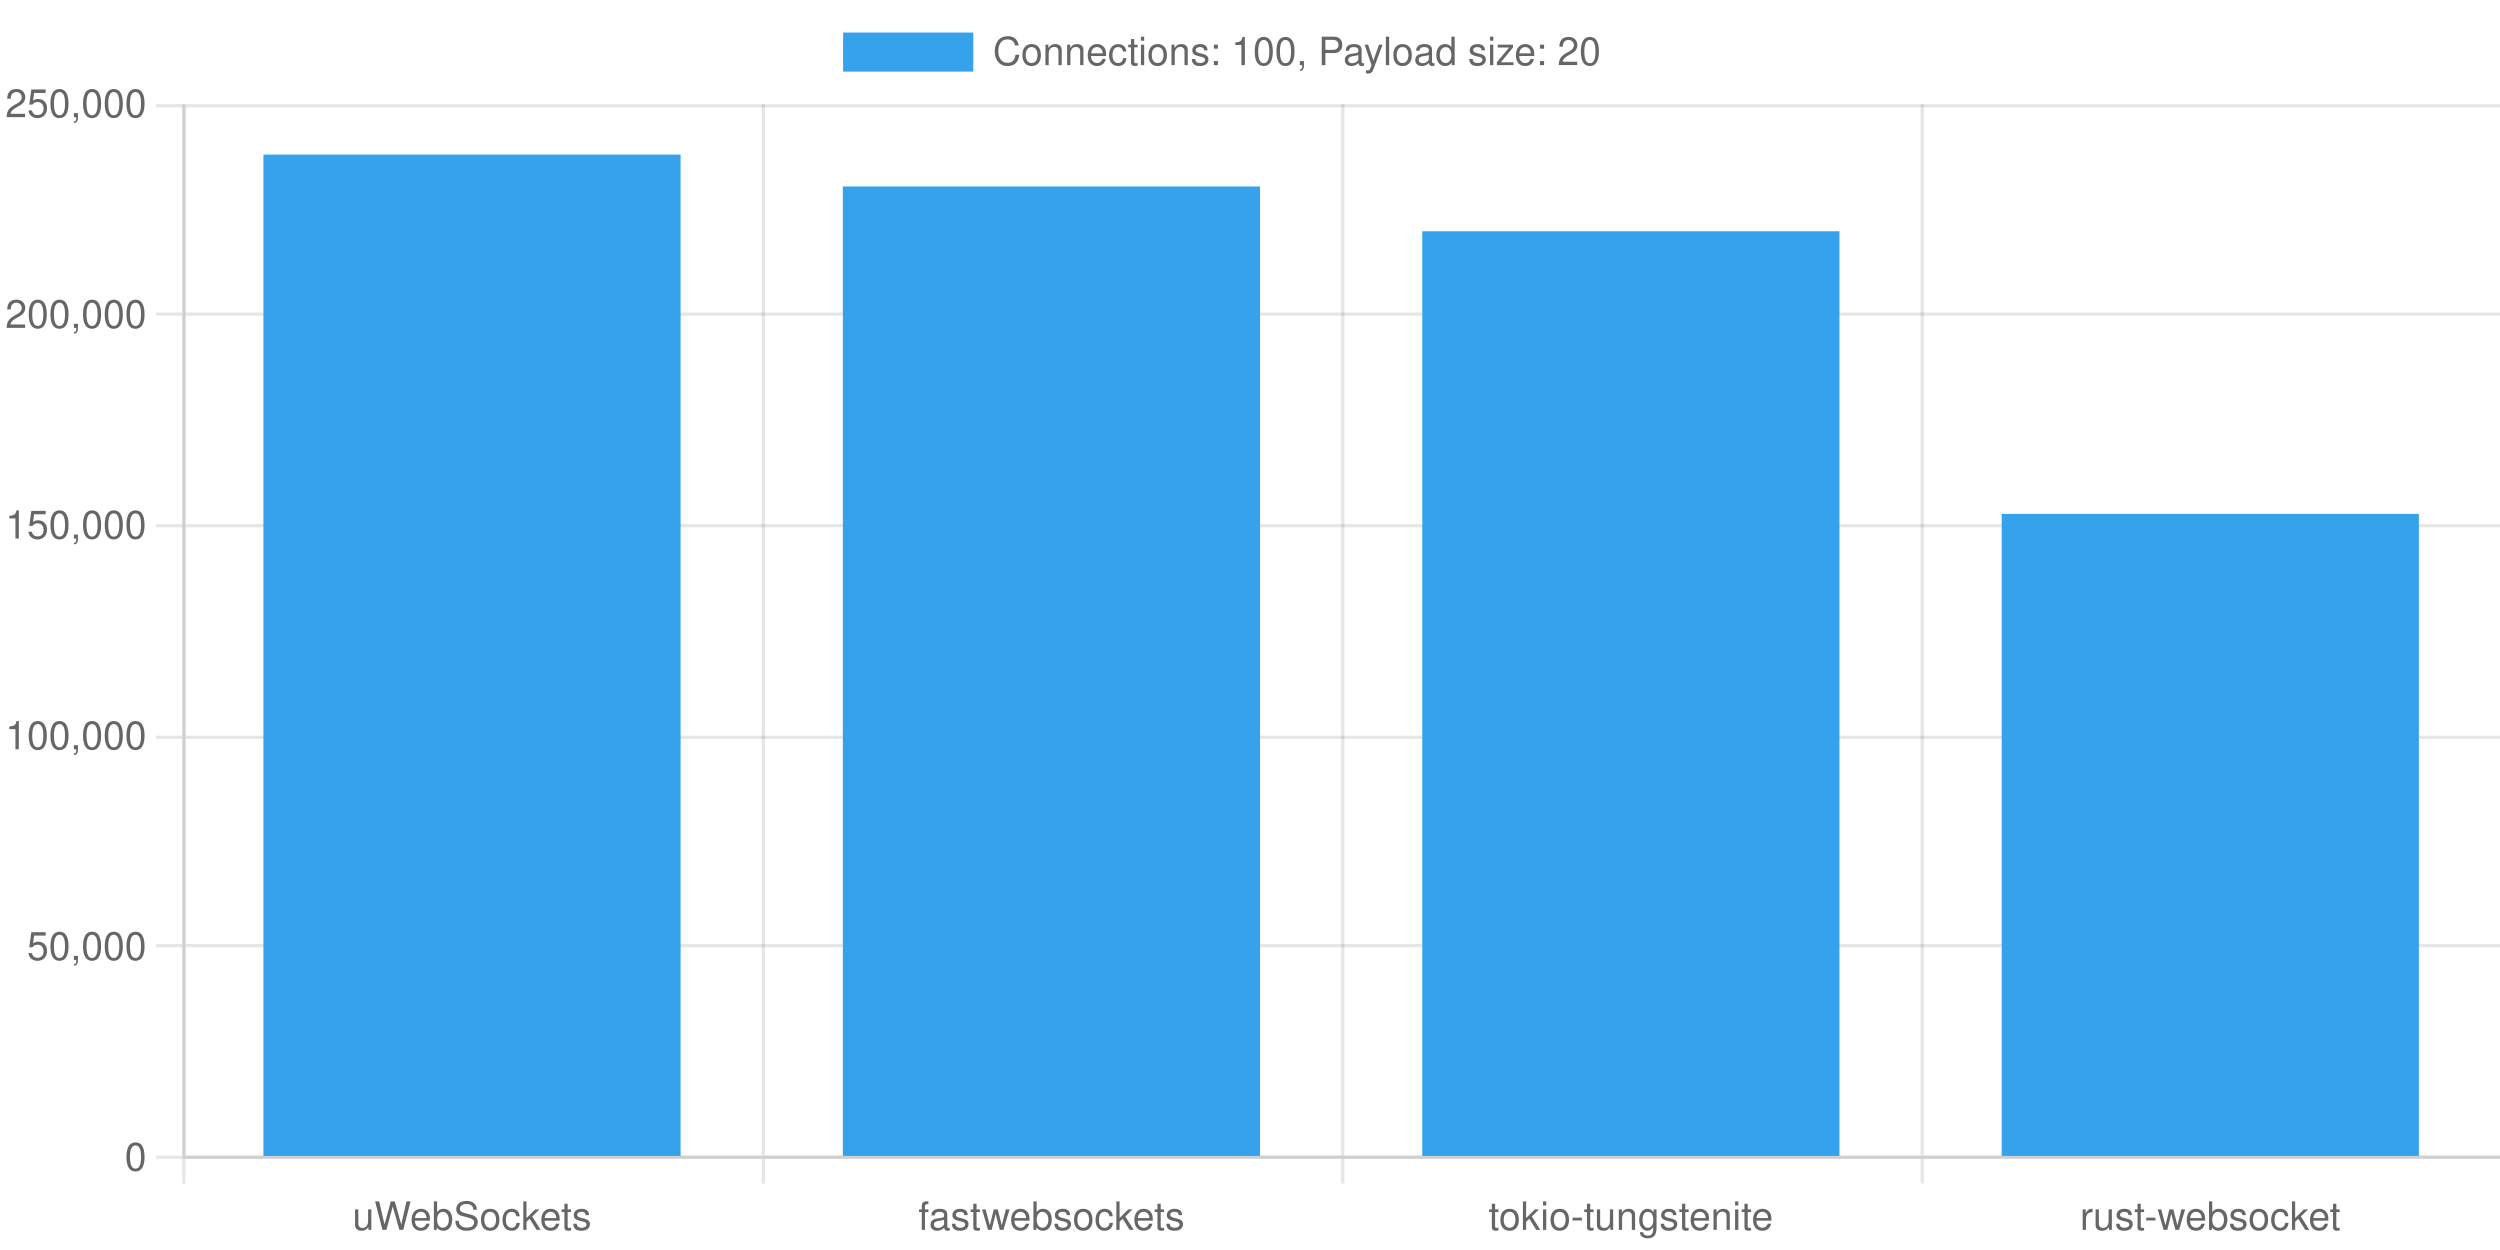
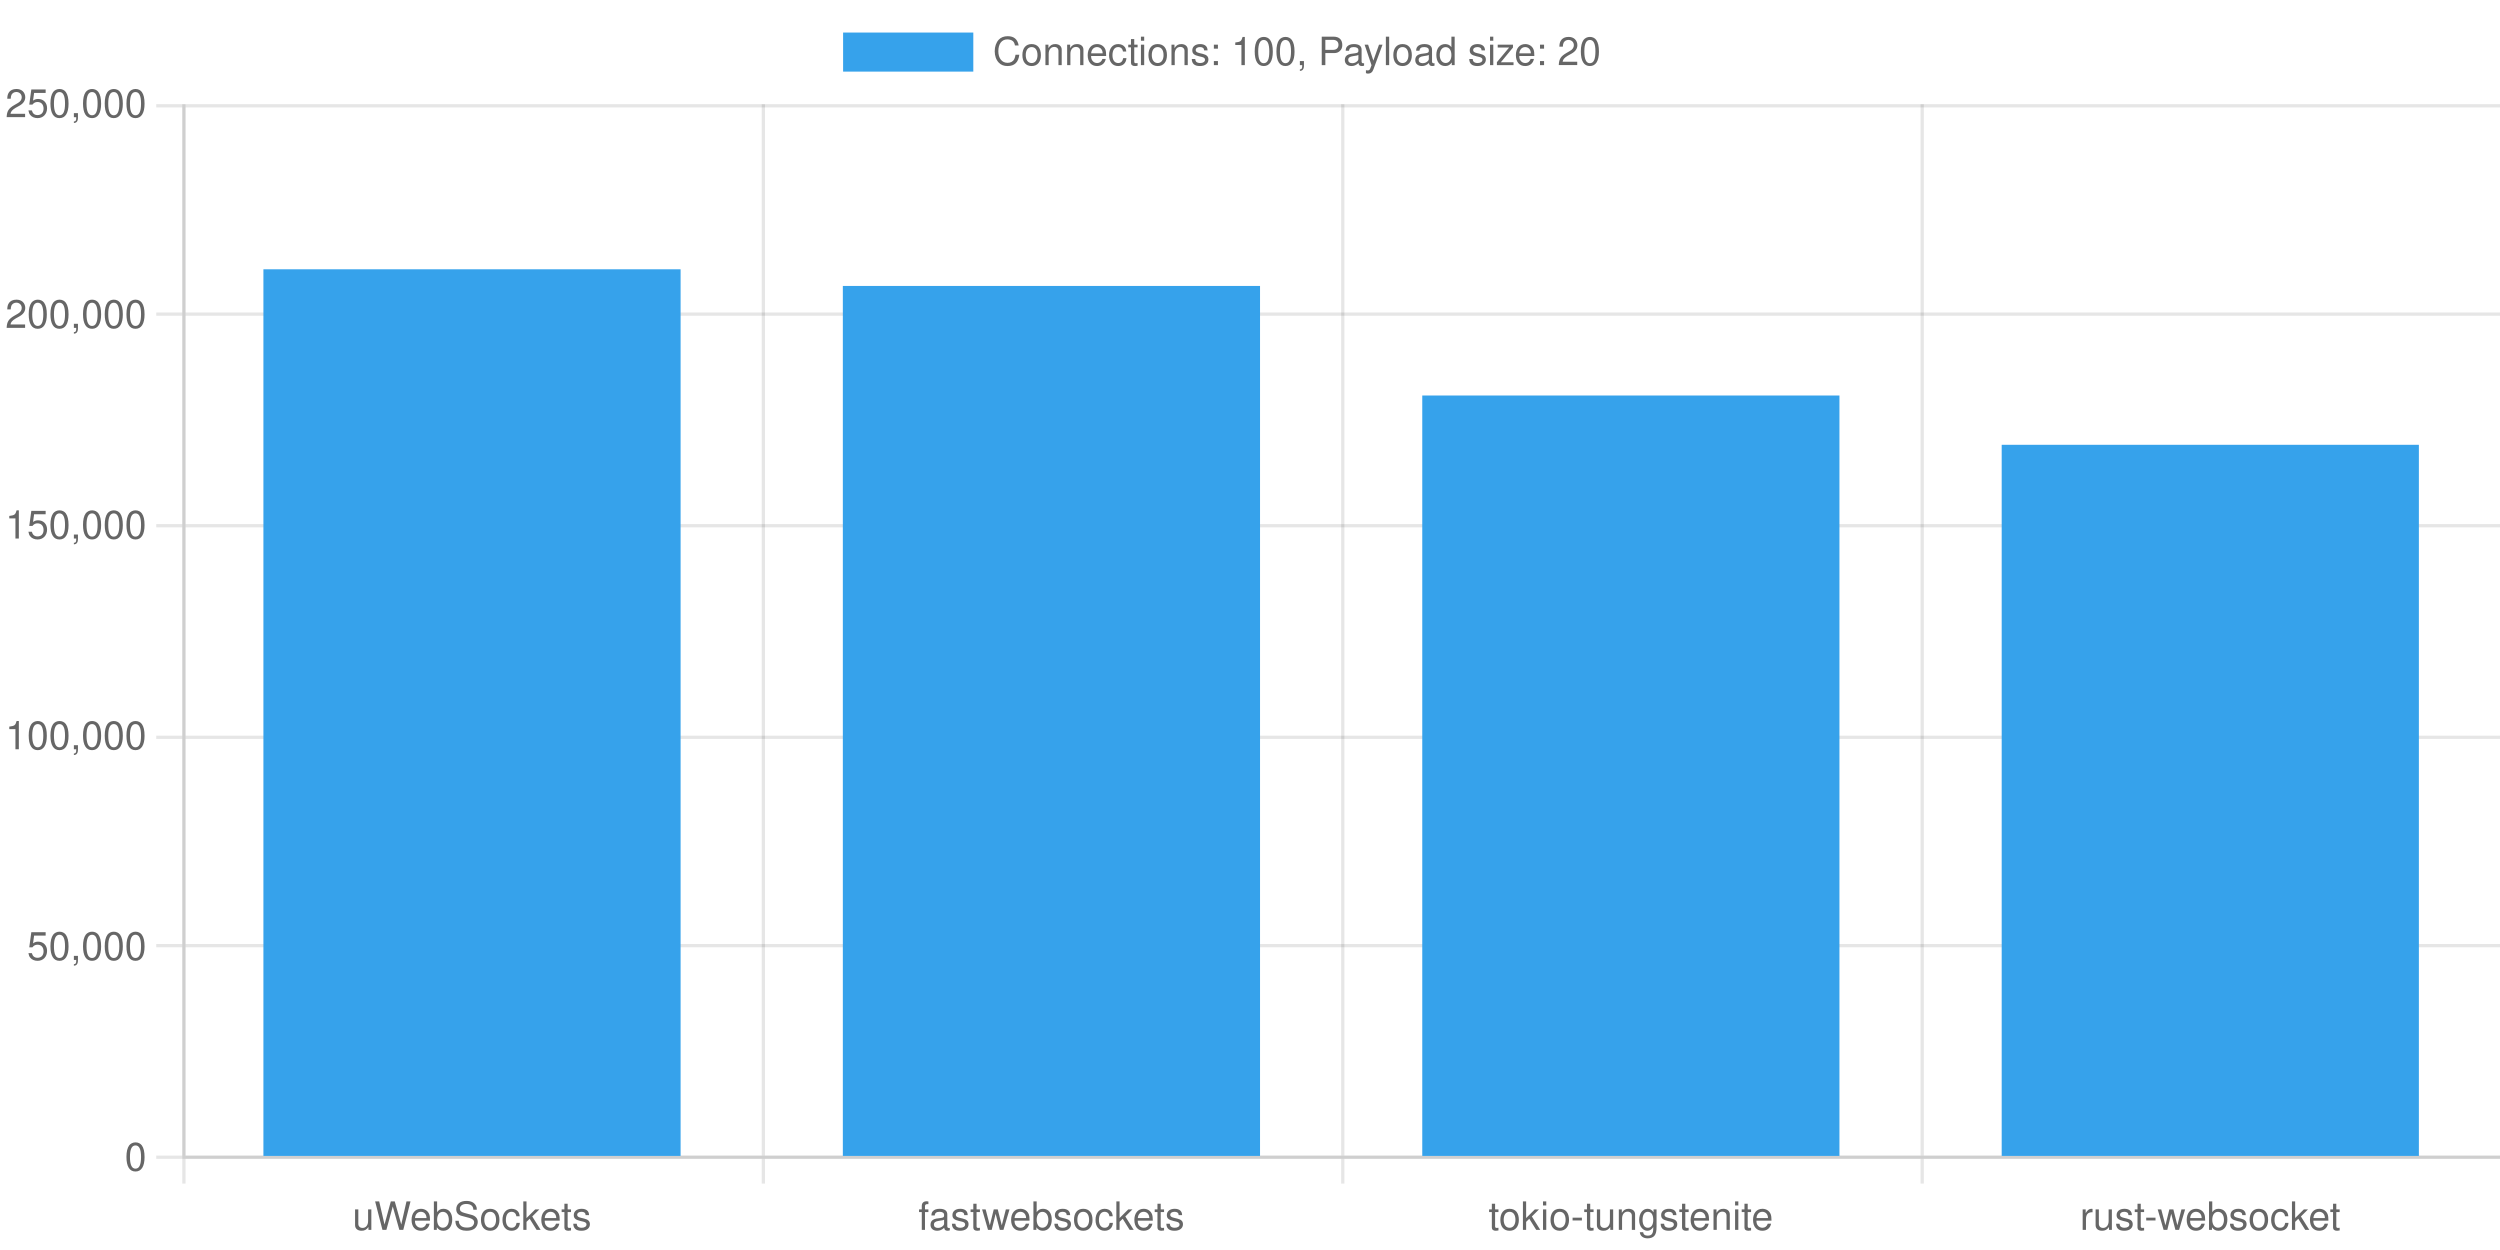
<svg xmlns="http://www.w3.org/2000/svg" version="1.1" width="768px" height="384px" viewBox="0 0 768 384">
  <defs>
    <clipPath id="clip-1" fill-rule="nonzero">
      <path d="M 0,0 L 0,32 768,32 768,0 Z" />
    </clipPath>
    <clipPath id="clip-2" fill-rule="nonzero">
      <path d="M 0,355.6 L 0,384 768,384 768,355.6 Z" />
    </clipPath>
    <clipPath id="clip-3" fill-rule="nonzero">
      <path d="M 0,0 L 0,384 56,384 56,0 Z" />
    </clipPath>
    <clipPath id="clip-4" fill-rule="nonzero">
      <path d="M 56,32 L 56,355.6 768,355.6 768,32 Z" />
    </clipPath>
  </defs>
  <g stroke="none" fill="transparent" fill-rule="nonzero" fill-opacity="1">
    <rect x="0" y="0" width="768" height="384" transform="matrix(1 0 0 1 0 0)" />
  </g>
  <g stroke="rgb(0,0,0)" stroke-width="1" stroke-linecap="butt" stroke-linejoin="miter" stroke-miterlimit="4" stroke-opacity="0.1" fill="none">
    <path d="M 56.5,32 L 56.5,355" />
  </g>
  <g stroke="rgb(0,0,0)" stroke-width="1" stroke-linecap="butt" stroke-linejoin="miter" stroke-miterlimit="4" stroke-opacity="0.1" fill="none">
    <path d="M 56.5,356 L 56.5,363.6" />
  </g>
  <g stroke="rgb(0,0,0)" stroke-width="1" stroke-linecap="butt" stroke-linejoin="miter" stroke-miterlimit="4" stroke-opacity="0.1" fill="none">
    <path d="M 234.5,32 L 234.5,355" />
  </g>
  <g stroke="rgb(0,0,0)" stroke-width="1" stroke-linecap="butt" stroke-linejoin="miter" stroke-miterlimit="4" stroke-opacity="0.1" fill="none">
    <path d="M 234.5,356 L 234.5,363.6" />
  </g>
  <g stroke="rgb(0,0,0)" stroke-width="1" stroke-linecap="butt" stroke-linejoin="miter" stroke-miterlimit="4" stroke-opacity="0.1" fill="none">
    <path d="M 412.5,32 L 412.5,355" />
  </g>
  <g stroke="rgb(0,0,0)" stroke-width="1" stroke-linecap="butt" stroke-linejoin="miter" stroke-miterlimit="4" stroke-opacity="0.1" fill="none">
    <path d="M 412.5,356 L 412.5,363.6" />
  </g>
  <g stroke="rgb(0,0,0)" stroke-width="1" stroke-linecap="butt" stroke-linejoin="miter" stroke-miterlimit="4" stroke-opacity="0.1" fill="none">
    <path d="M 590.5,32 L 590.5,355" />
  </g>
  <g stroke="rgb(0,0,0)" stroke-width="1" stroke-linecap="butt" stroke-linejoin="miter" stroke-miterlimit="4" stroke-opacity="0.1" fill="none">
    <path d="M 590.5,356 L 590.5,363.6" />
  </g>
  <g stroke="rgb(0,0,0)" stroke-width="1" stroke-linecap="butt" stroke-linejoin="miter" stroke-miterlimit="4" stroke-opacity="0.1" fill="none">
    <path d="M 768.5,32 L 768.5,355" />
  </g>
  <g stroke="rgb(0,0,0)" stroke-width="1" stroke-linecap="butt" stroke-linejoin="miter" stroke-miterlimit="4" stroke-opacity="0.1" fill="none">
    <path d="M 768.5,356 L 768.5,363.6" />
  </g>
  <g stroke="rgb(0,0,0)" stroke-width="1" stroke-linecap="butt" stroke-linejoin="miter" stroke-miterlimit="4" stroke-opacity="0.1" fill="none">
    <path d="M 57,355.5 L 768,355.5" />
  </g>
  <g stroke="rgb(0,0,0)" stroke-width="1" stroke-linecap="butt" stroke-linejoin="miter" stroke-miterlimit="4" stroke-opacity="0.1" fill="none">
    <path d="M 48,355.5 L 56,355.5" />
  </g>
  <g stroke="rgb(0,0,0)" stroke-width="1" stroke-linecap="butt" stroke-linejoin="miter" stroke-miterlimit="4" stroke-opacity="0.1" fill="none">
    <path d="M 57,290.5 L 768,290.5" />
  </g>
  <g stroke="rgb(0,0,0)" stroke-width="1" stroke-linecap="butt" stroke-linejoin="miter" stroke-miterlimit="4" stroke-opacity="0.1" fill="none">
    <path d="M 48,290.5 L 56,290.5" />
  </g>
  <g stroke="rgb(0,0,0)" stroke-width="1" stroke-linecap="butt" stroke-linejoin="miter" stroke-miterlimit="4" stroke-opacity="0.1" fill="none">
    <path d="M 57,226.5 L 768,226.5" />
  </g>
  <g stroke="rgb(0,0,0)" stroke-width="1" stroke-linecap="butt" stroke-linejoin="miter" stroke-miterlimit="4" stroke-opacity="0.1" fill="none">
    <path d="M 48,226.5 L 56,226.5" />
  </g>
  <g stroke="rgb(0,0,0)" stroke-width="1" stroke-linecap="butt" stroke-linejoin="miter" stroke-miterlimit="4" stroke-opacity="0.1" fill="none">
    <path d="M 57,161.5 L 768,161.5" />
  </g>
  <g stroke="rgb(0,0,0)" stroke-width="1" stroke-linecap="butt" stroke-linejoin="miter" stroke-miterlimit="4" stroke-opacity="0.1" fill="none">
    <path d="M 48,161.5 L 56,161.5" />
  </g>
  <g stroke="rgb(0,0,0)" stroke-width="1" stroke-linecap="butt" stroke-linejoin="miter" stroke-miterlimit="4" stroke-opacity="0.1" fill="none">
    <path d="M 57,96.5 L 768,96.5" />
  </g>
  <g stroke="rgb(0,0,0)" stroke-width="1" stroke-linecap="butt" stroke-linejoin="miter" stroke-miterlimit="4" stroke-opacity="0.1" fill="none">
    <path d="M 48,96.5 L 56,96.5" />
  </g>
  <g stroke="rgb(0,0,0)" stroke-width="1" stroke-linecap="butt" stroke-linejoin="miter" stroke-miterlimit="4" stroke-opacity="0.1" fill="none">
    <path d="M 57,32.5 L 768,32.5" />
  </g>
  <g stroke="rgb(0,0,0)" stroke-width="1" stroke-linecap="butt" stroke-linejoin="miter" stroke-miterlimit="4" stroke-opacity="0.1" fill="none">
    <path d="M 48,32.5 L 56,32.5" />
  </g>
  <g stroke="none" fill="rgb(54,162,235)" fill-rule="nonzero" fill-opacity="1" clip-path="url(#clip-1)">
    <path d="M 259,10 L 259,22 299,22 299,10 Z" />
  </g>
  <g stroke="none" fill="#666" fill-rule="nonzero" fill-opacity="1" clip-path="url(#clip-1)">
    <text style="font:normal 12px 'Helvetica Neue', 'Helvetica', 'Arial', sans-serif;" text-anchor="start" dominant-baseline="middle" transform="matrix(1 0 0 1 0 0)">
      <tspan x="305" y="16">Connections: 100, Payload size: 20</tspan>
    </text>
  </g>
  <g stroke="rgb(0,0,0)" stroke-width="1" stroke-linecap="butt" stroke-linejoin="miter" stroke-miterlimit="4" stroke-opacity="0.1" fill="none">
    <path d="M 56,355.5 L 769,355.5" />
  </g>
  <g stroke="none" fill="#666" fill-rule="nonzero" fill-opacity="1" clip-path="url(#clip-2)">
    <text style="font:normal 12px 'Helvetica Neue', 'Helvetica', 'Arial', sans-serif;" text-anchor="middle" dominant-baseline="middle" transform="matrix(1 0 0 1 145 366.6)">
      <tspan x="0" y="7.2">uWebSockets</tspan>
    </text>
  </g>
  <g stroke="none" fill="#666" fill-rule="nonzero" fill-opacity="1" clip-path="url(#clip-2)">
    <text style="font:normal 12px 'Helvetica Neue', 'Helvetica', 'Arial', sans-serif;" text-anchor="middle" dominant-baseline="middle" transform="matrix(1 0 0 1 323 366.6)">
      <tspan x="0" y="7.2">fastwebsockets</tspan>
    </text>
  </g>
  <g stroke="none" fill="#666" fill-rule="nonzero" fill-opacity="1" clip-path="url(#clip-2)">
    <text style="font:normal 12px 'Helvetica Neue', 'Helvetica', 'Arial', sans-serif;" text-anchor="middle" dominant-baseline="middle" transform="matrix(1 0 0 1 501 366.6)">
      <tspan x="0" y="7.2">tokio-tungstenite</tspan>
    </text>
  </g>
  <g stroke="none" fill="#666" fill-rule="nonzero" fill-opacity="1" clip-path="url(#clip-2)">
    <text style="font:normal 12px 'Helvetica Neue', 'Helvetica', 'Arial', sans-serif;" text-anchor="middle" dominant-baseline="middle" transform="matrix(1 0 0 1 679 366.6)">
      <tspan x="0" y="7.2">rust-websocket</tspan>
    </text>
  </g>
  <g stroke="rgb(0,0,0)" stroke-width="1" stroke-linecap="butt" stroke-linejoin="miter" stroke-miterlimit="4" stroke-opacity="0.1" fill="none">
    <path d="M 56.5,32 L 56.5,356" />
  </g>
  <g stroke="none" fill="#666" fill-rule="nonzero" fill-opacity="1" clip-path="url(#clip-3)">
    <text style="font:normal 12px 'Helvetica Neue', 'Helvetica', 'Arial', sans-serif;" text-anchor="end" dominant-baseline="middle" transform="matrix(1 0 0 1 45 355.6)">
      <tspan x="0" y="0">0</tspan>
    </text>
  </g>
  <g stroke="none" fill="#666" fill-rule="nonzero" fill-opacity="1" clip-path="url(#clip-3)">
    <text style="font:normal 12px 'Helvetica Neue', 'Helvetica', 'Arial', sans-serif;" text-anchor="end" dominant-baseline="middle" transform="matrix(1 0 0 1 45 290.88)">
      <tspan x="0" y="0">50,000</tspan>
    </text>
  </g>
  <g stroke="none" fill="#666" fill-rule="nonzero" fill-opacity="1" clip-path="url(#clip-3)">
    <text style="font:normal 12px 'Helvetica Neue', 'Helvetica', 'Arial', sans-serif;" text-anchor="end" dominant-baseline="middle" transform="matrix(1 0 0 1 45 226.16)">
      <tspan x="0" y="0">100,000</tspan>
    </text>
  </g>
  <g stroke="none" fill="#666" fill-rule="nonzero" fill-opacity="1" clip-path="url(#clip-3)">
    <text style="font:normal 12px 'Helvetica Neue', 'Helvetica', 'Arial', sans-serif;" text-anchor="end" dominant-baseline="middle" transform="matrix(1 0 0 1 45 161.44)">
      <tspan x="0" y="0">150,000</tspan>
    </text>
  </g>
  <g stroke="none" fill="#666" fill-rule="nonzero" fill-opacity="1" clip-path="url(#clip-3)">
    <text style="font:normal 12px 'Helvetica Neue', 'Helvetica', 'Arial', sans-serif;" text-anchor="end" dominant-baseline="middle" transform="matrix(1 0 0 1 45 96.72)">
      <tspan x="0" y="0">200,000</tspan>
    </text>
  </g>
  <g stroke="none" fill="#666" fill-rule="nonzero" fill-opacity="1" clip-path="url(#clip-3)">
    <text style="font:normal 12px 'Helvetica Neue', 'Helvetica', 'Arial', sans-serif;" text-anchor="end" dominant-baseline="middle" transform="matrix(1 0 0 1 45 32)">
      <tspan x="0" y="0">250,000</tspan>
    </text>
  </g>
  <g stroke="none" fill="rgb(54,162,235)" fill-rule="nonzero" fill-opacity="1" clip-path="url(#clip-4)">
-     <path d="M 80.92,47.484 L 80.92,355.1 209.08,355.1 209.08,47.484 Z" />
+     <path d="M 80.92,82.727 L 80.92,355.1 209.08,355.1 209.08,82.727 Z" />
  </g>
  <g stroke="none" fill="rgb(54,162,235)" fill-rule="nonzero" fill-opacity="1" clip-path="url(#clip-4)">
-     <path d="M 258.92,57.288 L 258.92,355.1 387.08,355.1 387.08,57.288 Z" />
+     <path d="M 258.92,87.844 L 258.92,355.1 387.08,355.1 387.08,87.844 Z" />
  </g>
  <g stroke="none" fill="rgb(54,162,235)" fill-rule="nonzero" fill-opacity="1" clip-path="url(#clip-4)">
-     <path d="M 436.92,71.04 L 436.92,355.1 565.08,355.1 565.08,71.04 Z" />
+     <path d="M 436.92,121.5 L 436.92,355.1 565.08,355.1 565.08,121.5 Z" />
  </g>
  <g stroke="none" fill="rgb(54,162,235)" fill-rule="nonzero" fill-opacity="1" clip-path="url(#clip-4)">
-     <path d="M 614.92,157.868 L 614.92,355.1 743.08,355.1 743.08,157.868 Z" />
+     <path d="M 614.92,136.643 L 614.92,355.1 743.08,355.1 743.08,136.643 Z" />
  </g>
</svg>
